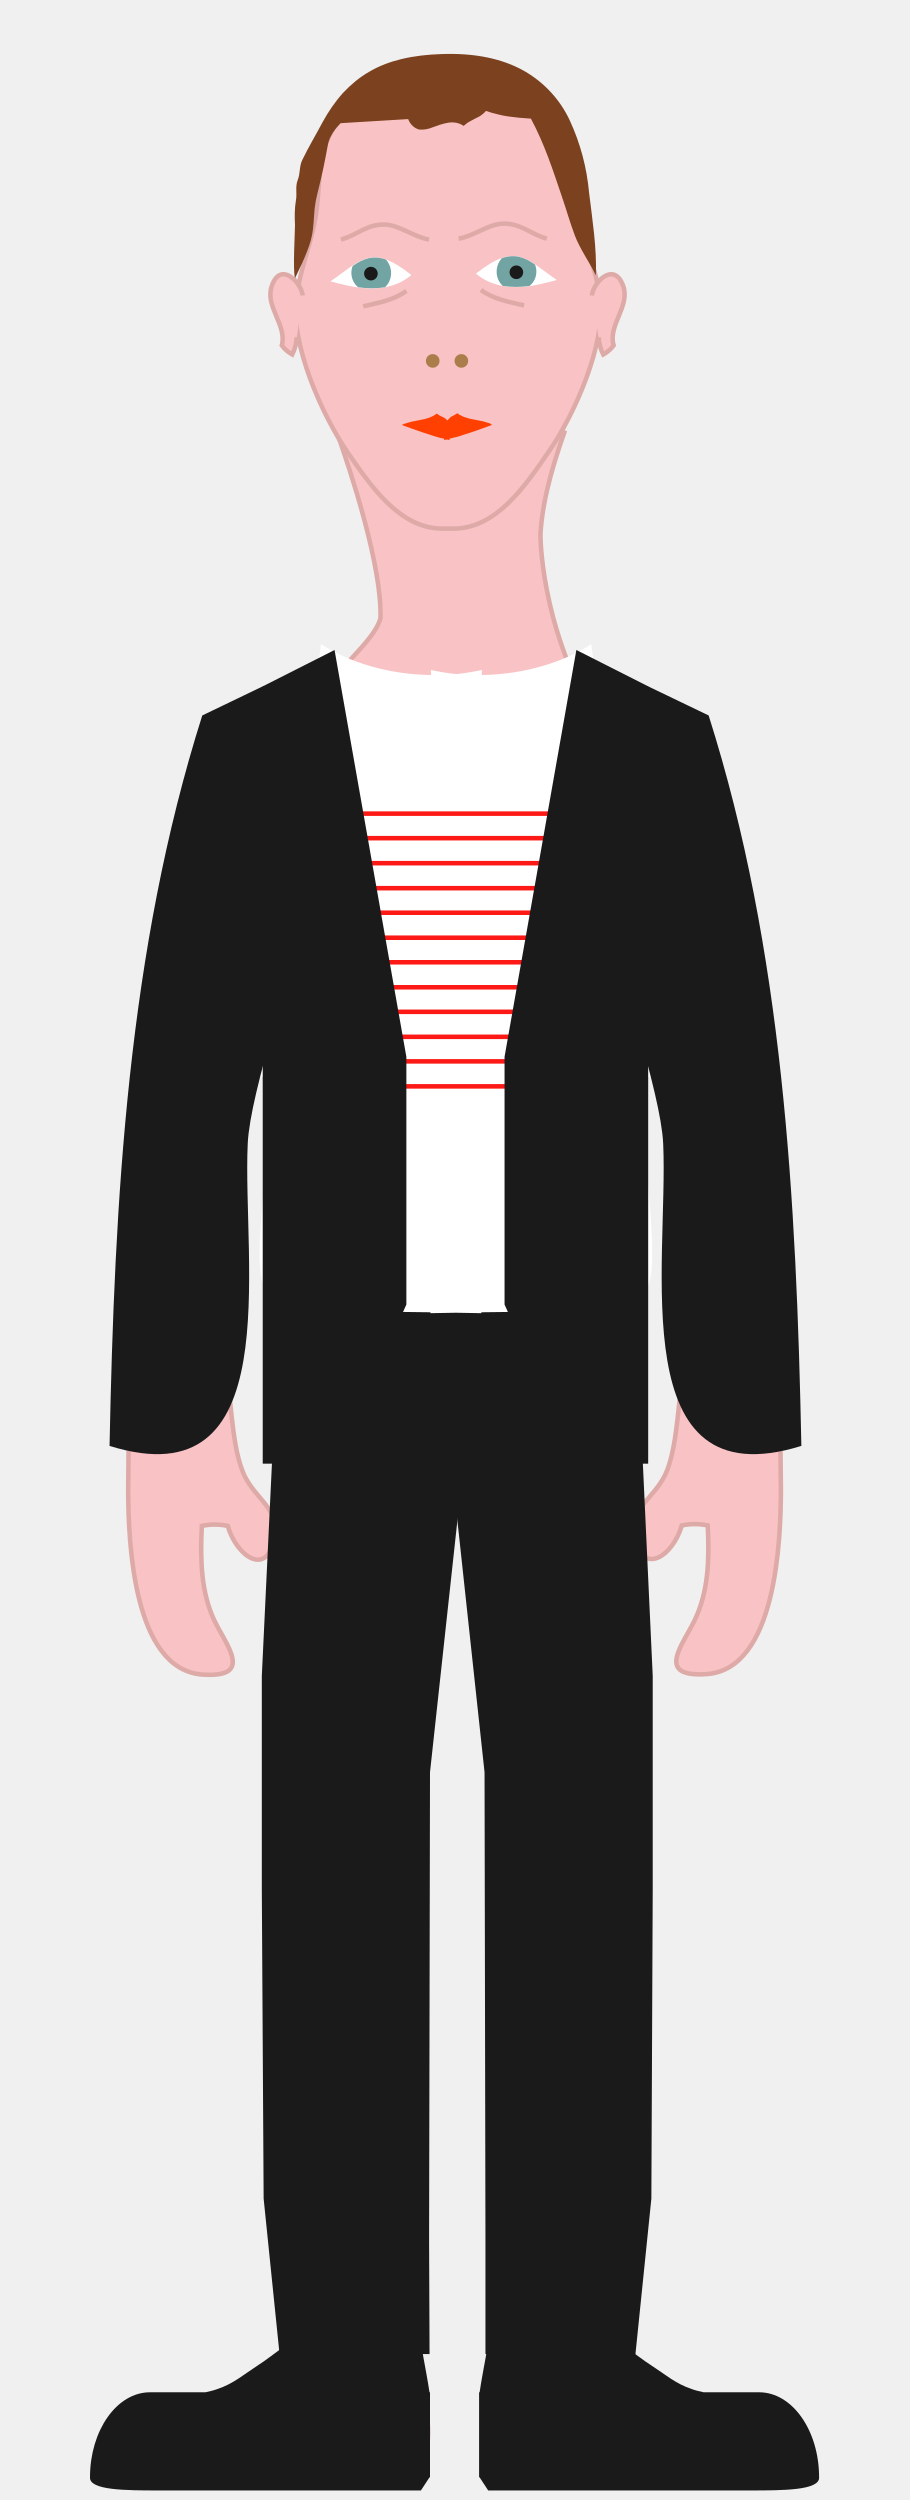
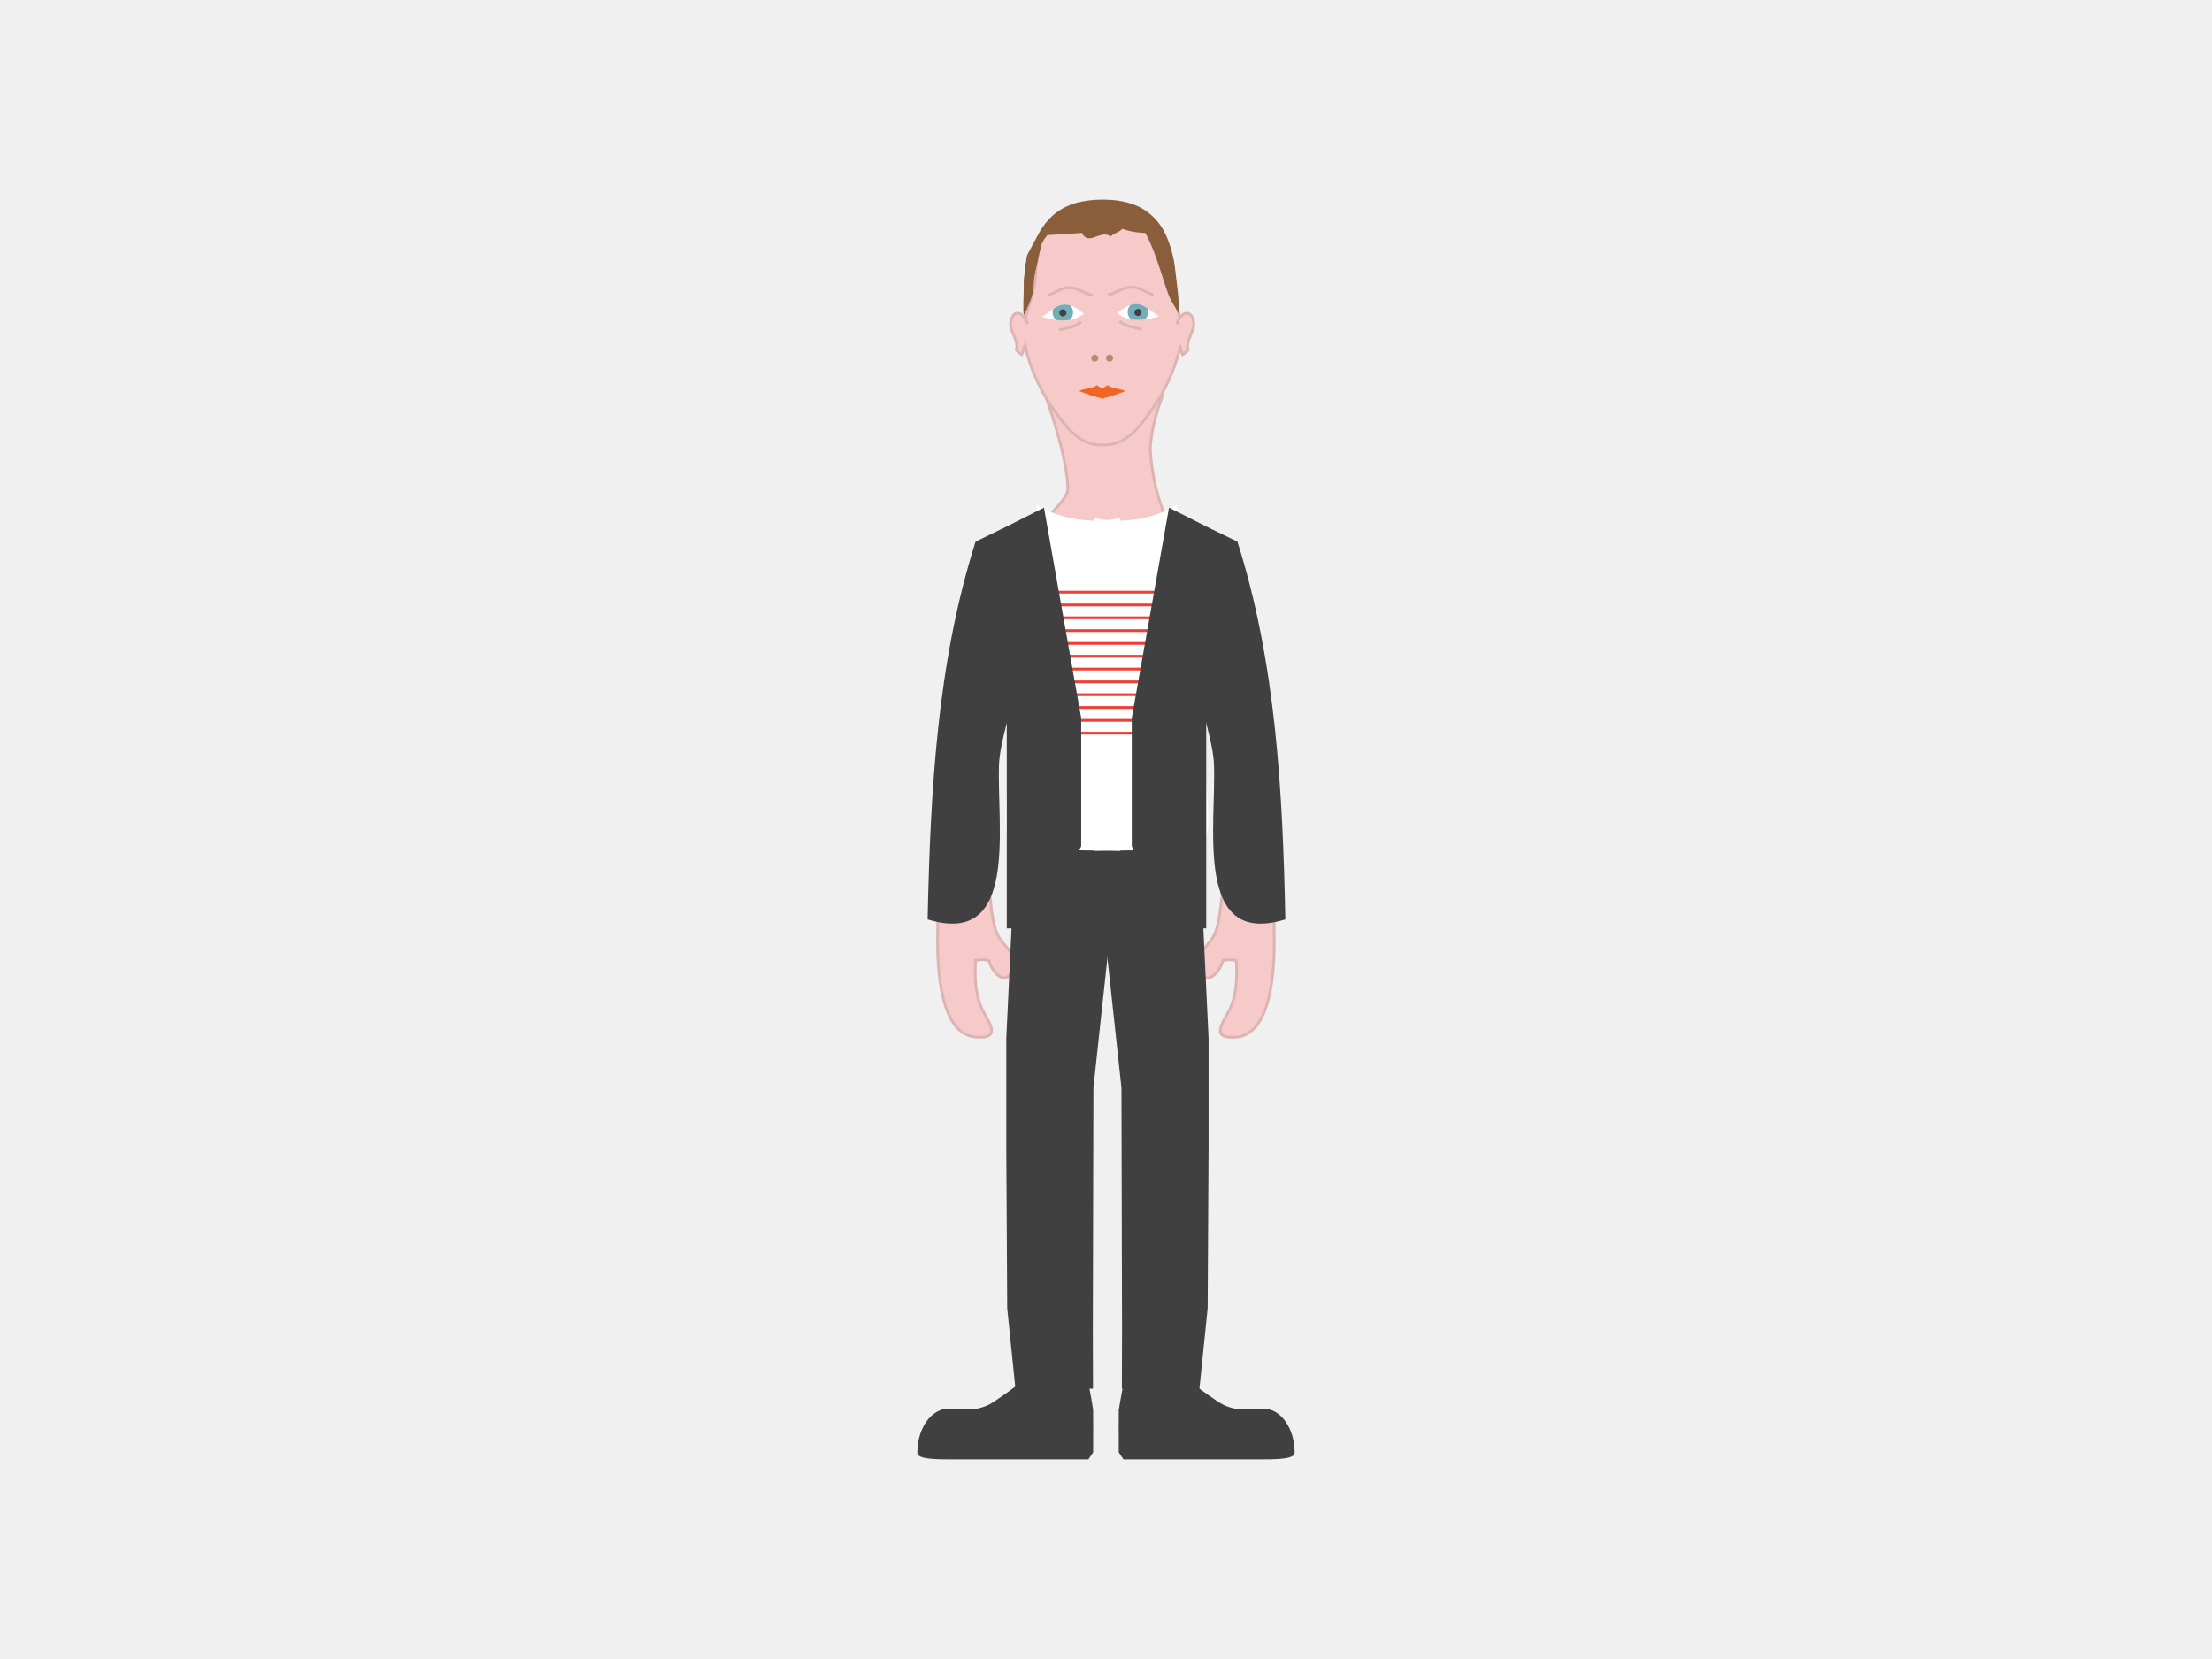
- <svg xmlns="http://www.w3.org/2000/svg" version="1.1" id="Layer_1" x="0px" y="0px" viewBox="0 0 200 550" style="enable-background:new 0 0 200 550;" xml:space="preserve">
-   <style type="text/css">
- 	.st0{fill:#F9C2C4;stroke:#DEAAA7;stroke-miterlimit:10;}
- 	.st1{fill:#1A1A1A;}
- 	.st2{fill:#FFFFFF;}
- 	.st3{fill:#72A4A3;}
- 	.st4{fill:none;stroke:#DEAAA7;stroke-miterlimit:10;}
- 	.st5{fill:#AB7D4A;}
- 	.st6{fill:#FF4000;}
- 	.st7{fill:#7C411E;}
- 	.st8{fill:none;stroke:#FD1A16;stroke-miterlimit:10;}
- </style>
-   <g>
-     <path class="st0" d="M74,94.8c3.3,9.2,10.1,30.1,9.7,41.2c-1.4,5.4-10.4,11.3-16.4,21.8c-1.3,2.2-3.3,3.9-4.7,6.1   c-5.1,6-12.4,10.8-16.6,17.4c-4.7,7.5-5.3,18-6.8,26.3c-7.1,39.6-10.8,79.8-11,120c0,11.6,1.1,39.7,16.3,40.8   c11.5,0.8,5.3-6.4,2.7-11.8c-2.9-6.1-3.2-13.1-2.8-20.9c1.9-0.4,3.8-0.4,5.7,0c2,6.9,9,11.6,10.4,2c0.9-6.2-5-8.2-7.2-14.2   c-2.5-6.6-2.3-16.2-4-24c-2-8.8,3.9-18,4-27.5c0.2-16.6-4-27.2-0.9-42.5c2-9.9,0.7-27.1,6.5-35.3v0.9c-4.2,16.1,0.2,42.3,0.2,58.2   c0,15.6-0.6,31.4,0.2,46.9c1.8,0.1,3.6,0.3,5.3,0.6l3.1,208.1v2.4c-0.2,0.7-0.3,1.3-0.3,2c-0.4,7.1-4.4,8.8-9.7,12   c-4.6,2.8-9.8,5.6-15.3,6.8c-4.6,1-12.7-0.3-13.8,5.3c-1.7,7.7,5.9,6.3,10.8,7.1c2.8,0.4,4.9,1.5,7.8,1.6c3.3,0.1,6.6-0.1,9.9-0.7   c6.6-0.9,13.3-1,20.1-1.7c5.9-0.6,15.4,1.5,16.7-5.3c1.5-8-3.2-15.5-2.3-23l0.1-4.2l0,0v-1.9l0,0l-3.1-204.7c3,0.4,6.1,0.7,9.4,0.8   v0.1h0.1c0.7,0,1.4,0,2.1,0s1.4,0,2.1,0h0.1v-0.1c3.3-0.1,6.4-0.4,9.4-0.8l-3.1,204.7l0,0v1.8l0,0l0.1,4.2c0.8,7.6-3.8,15-2.3,23   c1.3,6.8,10.7,4.7,16.7,5.3c6.8,0.7,13.5,0.7,20.1,1.7c3.3,0.5,6.6,0.7,9.9,0.7c2.9-0.1,5-1.2,7.8-1.6c4.9-0.8,12.5,0.6,10.9-7.1   c-1.2-5.5-9.2-4.3-13.8-5.3c-5.6-1.2-10.8-4-15.5-6.8c-5.2-3.2-9.3-4.8-9.7-12c-0.1-0.7-0.2-1.3-0.4-2v-2.4l3.1-208.1   c1.7-0.2,3.5-0.4,5.3-0.6c0.8-15.5,0.1-31.3,0.1-46.9c0-15.9,4.4-42.2,0.2-58.2v-0.9c5.8,8.2,4.5,25.4,6.5,35.3   c3.1,15.2-1.1,25.9-0.9,42.5c0.1,9.5,6,18.7,4,27.5c-1.7,7.8-1.5,17.3-4,24c-2.3,6-8.2,8-7.2,14.2c1.4,9.5,8.4,4.9,10.4-2   c1.9-0.4,3.8-0.4,5.7,0c0.4,7.8,0.1,14.7-2.9,20.9c-2.6,5.4-8.8,12.6,2.7,11.8c15.2-1.1,16.3-29.2,16.3-40.8   c-0.2-40.2-3.9-80.4-11-120c-1.5-8.4-2-18.8-6.8-26.3c-4.1-6.6-11.5-11.4-16.6-17.4c-1.4-2.2-5.4-3.9-6.7-6.1   c-12-20.8-11.8-40.2-11.8-40.2c0.5-8.7,3.6-17.6,5.4-22.8" />
-     <polygon class="st1" points="106.8,517.9 115,517.9 123.3,517.9 131.5,517.9 139.8,517.9 143.3,483.7 143.6,415.7 143.6,368.7    139.8,286.9 131.5,286.9 123.3,286.9 115,286.9 106.8,286.9 95.4,286.1 106.6,389.9 106.8,492.7  " />
-     <path class="st1" d="M94.5,526.4c-0.8-5.5-2.1-10.5-2.1-14.2c-5.8-0.3-17.2-3.3-22.4-1.1c-2.6,1.1-10.4,7.5-13.3,9.3   c-3.1,2-5.3,4-8.9,5.2c-0.8,0.3-1.7,0.5-2.6,0.7H33c-7.3,0-13.2,8.4-13.2,18.7l0,0c-0.2,2.9,8,2.9,15.3,2.9h57.5l1.9-2.9h0.1v-18.7   H94.5z" />
-     <path class="st1" d="M105.5,526.4c0.8-5.5,2.1-10.5,2.1-14.2c5.8-0.3,17.2-3.3,22.4-1.1c2.6,1.1,10.4,7.5,13.3,9.3   c3.1,2,5.3,4,8.9,5.2c0.8,0.3,1.7,0.5,2.6,0.7H167c7.3,0,13.2,8.4,13.2,18.7l0,0c0.2,2.9-8,2.9-15.3,2.9h-57.5l-1.9-2.9h-0.1v-18.7   H105.5z" />
-     <path class="st0" d="M132,65.4c-0.8-6-3.4-11.6-4.4-17.5s-0.4-12-2.8-17.5c-5-11.7-15.5-16-26.3-15.5c-10.8-0.5-21.2,3.8-26.3,15.5   c-2.4,5.5-1.8,11.7-2.8,17.5S66,59.4,65.2,65.4c-1.4,10.2,5.7,26,11.2,34c5.2,7.6,11.5,16.8,20.8,16.9c0.4,0,0.9,0,1.4,0   s0.9,0,1.3,0c9.3-0.1,15.6-9.3,20.8-16.9C126.3,91.4,133.4,75.6,132,65.4z" />
-     <path class="st0" d="M130.2,65c0.4-3,4.9-7.6,6.9-2.1c1.6,4.5-3.4,8.6-2.1,13.1c-0.6,0.8-1.4,1.5-2.3,2c-0.6-1.2-0.9-2.5-1-3.8" />
-     <path class="st2" d="M104.7,60.2c8.9-7.1,11.2-3.1,17.8,1.4C118,62.8,110.5,65,104.7,60.2" />
-     <path class="st3" d="M118,59.7c0-0.5-0.1-1-0.3-1.5c-2.3-1.6-4.4-2.4-7.3-1.4c-1.6,1.8-1.5,4.5,0.2,6.1c0,0,0,0,0,0   c1.9,0.3,3.9,0.3,5.9,0C117.5,62.1,118,61,118,59.7z" />
-     <circle class="st1" cx="113.6" cy="59.9" r="1.5" />
-     <path class="st4" d="M105.8,63.8c2.9,2.1,6.2,2.6,9.5,3.4" />
-     <path class="st4" d="M100.9,52.5c3.2-0.5,6.6-3.2,9.7-3.3c4.1-0.1,6,2.3,9.7,3.3" />
-     <path class="st2" d="M90.5,60.5c-8.9-7.1-11.2-3.1-17.8,1.4C77.3,63.1,84.8,65.3,90.5,60.5" />
-     <path class="st3" d="M77.3,60c0-0.5,0.1-1,0.3-1.5c2.3-1.6,4.4-2.4,7.3-1.4c1.6,1.8,1.5,4.5-0.2,6.1c0,0,0,0,0,0   c-1.9,0.3-3.9,0.3-5.9,0C77.8,62.4,77.3,61.2,77.3,60z" />
-     <circle class="st1" cx="81.6" cy="60.2" r="1.5" />
-     <path class="st4" d="M89.4,64c-2.9,2.1-6.2,2.6-9.5,3.4" />
-     <path class="st4" d="M94.4,52.7c-3.2-0.5-6.6-3.2-9.7-3.3c-4.1-0.1-6,2.3-9.7,3.3" />
-     <circle class="st5" cx="95.2" cy="79.4" r="1.5" />
-     <circle class="st5" cx="101.5" cy="79.4" r="1.5" />
-     <path class="st6" d="M107.3,93c-0.3-0.1-0.7-0.2-1-0.3l-1-0.2l-1-0.2l-1-0.2c-0.3-0.1-0.6-0.2-1-0.3c-0.3-0.1-0.6-0.2-0.9-0.4   c-0.3-0.1-0.5-0.3-0.8-0.5c-0.1,0.1-0.2,0.2-0.3,0.2l-0.3,0.2l-0.4,0.2l-0.4,0.2L98.9,92l-0.3,0.3l-0.2,0.2l-0.2-0.2L97.9,92   l-0.4-0.2l-0.4-0.2l-0.4-0.2l-0.3-0.2c-0.1-0.1-0.2-0.2-0.3-0.2c-0.3,0.2-0.5,0.3-0.8,0.5c-0.3,0.1-0.6,0.3-0.9,0.4   c-0.3,0.1-0.6,0.2-1,0.3l-1,0.2l-1,0.2l-1,0.2c-0.3,0.1-0.7,0.2-1,0.3c-0.3,0.1-0.7,0.2-1,0.4l2.2,0.8c0.8,0.3,1.7,0.6,2.6,0.9   s1.9,0.6,2.8,0.9c0.6,0.2,1.1,0.3,1.7,0.4v0.3l0.6-0.1l0.6,0.1v-0.3c0.6-0.1,1.1-0.3,1.7-0.4c1-0.3,1.9-0.6,2.8-0.9   s1.8-0.6,2.6-0.9l2.2-0.8C108,93.2,107.7,93.1,107.3,93z" />
-     <path class="st0" d="M66.6,65c-0.4-3-4.9-7.6-6.8-2.1c-1.6,4.5,3.4,8.6,2.2,13.1c0.6,0.8,1.4,1.5,2.3,2c0.6-1.2,0.9-2.5,1-3.8" />
-     <path class="st7" d="M89.8,26.2c0.4,1.1,1.3,2,2.4,2.3c1,0.1,2.1-0.1,3-0.5c1.1-0.4,2.2-0.8,3.4-1c1.2-0.2,2.4,0,3.4,0.7   c0.4-0.3,0.8-0.7,1.2-0.9c0.4-0.2,0.9-0.5,1.3-0.7c0.4-0.2,0.9-0.4,1.3-0.7c0.4-0.3,0.8-0.6,1.1-1c0.8,0.3,1.6,0.5,2.4,0.7   s1.6,0.4,2.4,0.5s1.6,0.2,2.5,0.3s1.7,0.1,2.6,0.2c1.5,2.8,2.7,5.6,3.8,8.5c1.1,2.9,2,5.7,3,8.6s1.8,5.8,2.9,8.7s3.2,5.8,4.6,8.7   c0.2-6.2-0.8-12.4-1.5-18.2c-0.5-5.5-1.9-10.8-4.2-15.8c-2.1-4.6-5.7-8.5-10.1-11c-4.6-2.6-10.6-4-18.3-3.7   c-2.9,0.1-5.8,0.4-8.7,1.1c-2.5,0.6-4.9,1.5-7.1,2.8c-2.1,1.2-4,2.8-5.7,4.6c-1.8,2-3.3,4.2-4.6,6.6c-0.7,1.3-1.4,2.6-2.2,4   s-1.5,2.8-2.2,4.2s-0.4,2.9-1,4.4s-0.1,3-0.4,4.5c-0.3,1.8-0.3,3.6-0.2,5.4c0,1.4-0.5,10,0,11.7c0.5-1.1,2.6-5.1,3.5-8.4   s0.4-6.2,1.4-10.1s1.8-7.8,2.3-10.7s2.9-4.8,2.8-4.9" />
-     <polygon class="st1" points="94.5,517.9 86.2,517.9 78,517.9 69.7,517.9 61.5,517.9 58,483.7 57.6,415.7 57.6,368.7 61.5,286.9    69.7,286.9 78,286.9 86.2,286.9 94.5,286.9 105.9,286.1 94.6,389.9 94.4,492.7  " />
-     <path class="st2" d="M154.5,180.4c-8-11.6-23.5-24.2-24.4-38.7c-6.4,4.2-15.3,6.7-24.1,6.8v-1.1c-1.9,0.4-3.7,0.7-5.6,0.9   c-1.9-0.2-3.8-0.5-5.6-0.9v1.1c-8.9-0.1-17.7-2.6-24.2-6.8c-0.9,14.5-16.4,27.1-24.4,38.7c-12.3,18-16,37.4-14.6,59.1   c5.1-5.1,22.2-4.4,28.6-1.8c-0.5,10.5-2.3,22.1-2.9,32.4c-0.8,14.5,0.3,18.4,14.6,18.4c7.6,0,15.2,0.1,22.8,0.2v0.2l5.6-0.1   l5.6,0.1v-0.2c7.6-0.1,15.2-0.2,22.8-0.2c14.3,0,15.4-3.9,14.6-18.4c-0.5-10.3-2.4-21.9-2.9-32.4c6.4-2.6,23.6-3.3,28.6,1.8   C170.5,217.9,166.9,198.4,154.5,180.4z" />
-     <line class="st8" x1="72.8" y1="179" x2="127.9" y2="179" />
-     <line class="st8" x1="72.8" y1="189.9" x2="127.9" y2="189.9" />
-     <line class="st8" x1="72.8" y1="184.4" x2="127.9" y2="184.4" />
-     <line class="st8" x1="72.8" y1="195.4" x2="127.9" y2="195.4" />
-     <line class="st8" x1="72.8" y1="206.3" x2="127.9" y2="206.3" />
-     <line class="st8" x1="72.8" y1="200.8" x2="127.9" y2="200.8" />
-     <line class="st8" x1="72.8" y1="211.7" x2="127.9" y2="211.7" />
-     <line class="st8" x1="72.8" y1="222.6" x2="127.9" y2="222.6" />
-     <line class="st8" x1="72.8" y1="217.2" x2="127.9" y2="217.2" />
-     <line class="st8" x1="72.8" y1="228.1" x2="127.9" y2="228.1" />
-     <line class="st8" x1="72.8" y1="239" x2="127.9" y2="239" />
-     <line class="st8" x1="72.8" y1="233.5" x2="127.9" y2="233.5" />
-     <polygon class="st1" points="89.4,287 73.6,322 57.8,322 57.8,232.5 57.8,151 73.6,143 73.6,143 89.4,232.5  " />
-     <path class="st1" d="M57.8,151c33.7-2.6-2.2,77.5-3.3,100.6c-1.2,26.4,8.8,78.7-30.4,66.5c1.1-54.1,4-109,20.4-160.7" />
-     <polygon class="st1" points="111,287 126.8,322 142.6,322 142.6,232.5 142.6,151 126.8,143 126.8,143 111,232.5  " />
-     <path class="st1" d="M142.6,151c-33.7-2.6,2.2,77.5,3.3,100.6c1.2,26.4-8.9,78.7,30.4,66.5c-1.1-54.1-4-109-20.4-160.7" />
-   </g>
+ <svg xmlns="http://www.w3.org/2000/svg" id="Layer_2" data-name="Layer 2" viewBox="0 0 800 600">
+   <defs>
+     <style>.cls-1{fill:#f6cac9;}.cls-1,.cls-5{stroke:#dcb5b3;}.cls-1,.cls-5,.cls-9{stroke-miterlimit:10;}.cls-2{fill:#404041;}.cls-3{fill:#fff;}.cls-4{fill:#74acb8;}.cls-5,.cls-9{fill:none;}.cls-6{fill:#b18e6a;}.cls-7{fill:#f16522;}.cls-8{fill:#8a5d3b;}.cls-9{stroke:#ee4036;}</style>
+   </defs>
+   <path class="cls-1" d="M377.93,142.57c2.79,7.85,8.57,25.54,8.23,35-1.21,4.6-8.8,9.63-13.91,18.54-1.09,1.89-2.8,3.34-4,5.19-4.31,5.1-10.58,9.17-14.11,14.76-4,6.35-4.48,15.26-5.73,22.36a599.55,599.55,0,0,0-9.33,102c0,9.85.92,33.74,13.83,34.66,9.81.7,4.49-5.46,2.32-10-2.48-5.2-2.76-11.13-2.42-17.72a10.6,10.6,0,0,1,4.82,0c1.72,5.88,7.61,9.82,8.83,1.74.8-5.29-4.21-7-6.13-12.09-2.14-5.66-1.93-13.76-3.41-20.38-1.67-7.49,3.33-15.26,3.41-23.35.13-14.12-3.42-23.17-.81-36.12,1.71-8.46.61-23.06,5.53-30v.74c-3.55,13.65.18,36,.18,49.48,0,13.23-.54,26.66.13,39.82,1.54.13,3,.29,4.52.48l2.65,176.88,0,2a11.53,11.53,0,0,0-.3,1.67c-.33,6.06-3.78,7.47-8.24,10.17-3.95,2.39-8.39,4.78-13.14,5.76-3.95.81-10.75-.24-11.77,4.47-1.4,6.52,5,5.37,9.23,6,2.36.36,4.14,1.25,6.64,1.35a48.05,48.05,0,0,0,8.42-.56c5.59-.8,11.3-.85,17.09-1.43,5-.51,13.07,1.3,14.16-4.51,1.27-6.81-2.69-13.14-2-19.57l.06-3.56h0v-1.57h0l-2.61-174c2.57.32,5.23.56,8,.68v.08h.1c.61,0,1.19,0,1.78,0s1.17,0,1.78,0h.1v-.08c2.78-.12,5.44-.36,8-.68l-2.61,174h0v1.57h0l.06,3.56c.7,6.43-3.26,12.76-2,19.57,1.09,5.81,9.12,4,14.16,4.51,5.79.58,11.5.63,17.09,1.43A48.05,48.05,0,0,0,445,526c2.5-.1,4.28-1,6.64-1.35,4.19-.65,10.63.5,9.23-6-1-4.71-7.82-3.66-11.77-4.47-4.75-1-9.19-3.37-13.14-5.76-4.46-2.7-7.91-4.11-8.24-10.17a11.53,11.53,0,0,0-.3-1.67l0-2,2.65-176.88c1.48-.19,3-.35,4.52-.48.67-13.16.13-26.59.13-39.82,0-13.52,3.73-35.83.18-49.48v-.74c4.92,7,3.82,21.58,5.53,30,2.61,12.95-.94,22-.81,36.12.08,8.09,5.08,15.86,3.41,23.35-1.48,6.62-1.27,14.72-3.41,20.38-1.92,5.09-6.93,6.8-6.13,12.09,1.22,8.08,7.11,4.14,8.83-1.74a10.6,10.6,0,0,1,4.82,0c.34,6.59.06,12.52-2.42,17.72-2.17,4.55-7.49,10.71,2.32,10,12.91-.92,13.84-24.81,13.83-34.66a599.55,599.55,0,0,0-9.33-102c-1.25-7.1-1.73-16-5.73-22.36-3.53-5.59-9.8-9.66-14.11-14.76-1.2-1.85-4.61-3.3-5.7-5.19A74.63,74.63,0,0,1,416,162c.43-7.43,3-15,4.59-19.38" />
+   <polygon class="cls-2" points="405.74 502.22 412.76 502.22 419.77 502.22 426.78 502.22 433.79 502.22 436.77 473.15 437.1 415.35 437.1 375.4 433.79 305.87 426.78 305.87 419.77 305.87 412.76 305.87 405.74 305.87 396.07 305.16 405.59 393.42 405.8 480.8 405.74 502.22" />
+   <path class="cls-2" d="M395.29,509.47c-.68-4.65-1.77-8.92-1.8-12.06-4.92-.23-14.59-2.82-19.06-.91-2.18.94-8.87,6.35-11.29,7.93-2.62,1.71-4.5,3.44-7.55,4.43-.67.22-1.42.42-2.24.61H343c-6.21,0-11.24,7.11-11.24,15.89h0c-.17,2.45,6.8,2.45,13,2.45h48.88l1.65-2.45h.06V509.47Z" />
+   <path class="cls-2" d="M404.71,509.47c.68-4.65,1.77-8.92,1.8-12.06,4.92-.23,14.59-2.82,19.06-.91,2.18.94,8.87,6.35,11.29,7.93,2.62,1.71,4.5,3.44,7.55,4.43.67.22,1.42.42,2.24.61H457c6.21,0,11.24,7.11,11.24,15.89h0c.17,2.45-6.8,2.45-13,2.45H406.32l-1.65-2.45h-.06V509.47Z" />
+   <path class="cls-1" d="M427.23,117.58c-.69-5.08-2.93-9.83-3.74-14.85s-.33-10.18-2.34-14.85C416.87,78,408,74.31,398.83,74.74c-9.17-.43-18,3.22-22.32,13.14-2,4.67-1.55,9.94-2.34,14.85s-3.06,9.77-3.74,14.85c-1.18,8.71,4.87,22.13,9.54,28.93,4.46,6.49,9.77,14.3,17.71,14.39.39,0,.77,0,1.15,0l1.14,0c7.94-.09,13.26-7.9,17.72-14.39C422.36,139.71,428.41,126.29,427.23,117.58Z" />
+   <path class="cls-1" d="M425.66,117.23c.32-2.54,4.14-6.48,5.82-1.78,1.37,3.83-2.9,7.32-1.83,11.12a6.68,6.68,0,0,1-1.94,1.68,8.66,8.66,0,0,1-.88-3.25" />
+   <path class="cls-3" d="M404,113.21c7.56-6,9.55-2.63,15.12,1.22-3.84,1-10.23,2.86-15.12-1.22" />
+   <path class="cls-4" d="M415.26,112.79a3.81,3.81,0,0,0-.24-1.31c-2-1.33-3.73-2-6.18-1.19a3.66,3.66,0,0,0-1,2.5,3.71,3.71,0,0,0,1.21,2.74,16.3,16.3,0,0,0,5,0A3.71,3.71,0,0,0,415.26,112.79Z" />
+   <path class="cls-2" d="M412.84,113a1.28,1.28,0,1,1-1.28-1.28A1.28,1.28,0,0,1,412.84,113Z" />
+   <path class="cls-5" d="M404.93,116.25c2.42,1.82,5.25,2.25,8.05,2.86" />
+   <path class="cls-5" d="M400.72,106.61c2.69-.45,5.6-2.72,8.23-2.78,3.46-.09,5.14,2,8.23,2.78" />
+   <path class="cls-3" d="M392,113.41c-7.56-6-9.55-2.62-15.12,1.23,3.84,1,10.23,2.85,15.12-1.23" />
+   <path class="cls-4" d="M380.7,113a3.81,3.81,0,0,1,.24-1.31c2-1.33,3.74-2,6.18-1.2a3.69,3.69,0,0,1-.23,5.24,16.31,16.31,0,0,1-5,0A3.72,3.72,0,0,1,380.7,113Z" />
+   <path class="cls-2" d="M383.12,113.15a1.28,1.28,0,1,0,1.28-1.28A1.28,1.28,0,0,0,383.12,113.15Z" />
+   <path class="cls-5" d="M391,116.45c-2.42,1.82-5.25,2.25-8,2.86" />
+   <path class="cls-5" d="M395.24,106.81c-2.69-.44-5.6-2.71-8.23-2.78-3.46-.08-5.14,2-8.23,2.78" />
+   <path class="cls-6" d="M397.2,129.53a1.27,1.27,0,1,1-1.26-1.27A1.26,1.26,0,0,1,397.2,129.53Z" />
+   <path class="cls-6" d="M402.56,129.53a1.27,1.27,0,1,1-1.26-1.27A1.26,1.26,0,0,1,402.56,129.53Z" />
+   <path class="cls-7" d="M406.2,141.09l-.86-.25-.88-.2-.87-.19c-.29-.06-.58-.12-.86-.2s-.55-.14-.82-.23a5.61,5.61,0,0,1-.75-.31,4.33,4.33,0,0,1-.69-.41,2.23,2.23,0,0,1-.22.21l-.27.18-.29.18-.31.18a3.28,3.28,0,0,0-.31.2,3.06,3.06,0,0,0-.29.21l-.16.16-.17-.16a2.16,2.16,0,0,0-.29-.21l-.3-.2-.31-.18-.3-.18-.27-.18-.22-.21a4.23,4.23,0,0,1-.68.41,5.75,5.75,0,0,1-.76.31c-.26.09-.53.16-.81.23s-.57.14-.86.2l-.88.19-.87.2-.86.25c-.28.1-.56.21-.82.33l1.83.67c.69.25,1.43.52,2.2.78s1.59.51,2.42.75c.47.13,1,.25,1.44.36l0,.23c.18,0,.35-.08.53-.12l.52.12V144q.72-.16,1.44-.36c.82-.24,1.63-.49,2.41-.75s1.52-.53,2.2-.78l1.83-.67Q406.62,141.24,406.2,141.09Z" />
+   <path class="cls-1" d="M371.57,117.23c-.31-2.54-4.14-6.48-5.82-1.78-1.36,3.83,2.9,7.32,1.83,11.12a7,7,0,0,0,1.94,1.68,8.31,8.31,0,0,0,.88-3.25" />
+   <path class="cls-8" d="M391.35,84.24a2.9,2.9,0,0,0,2.06,1.92,5,5,0,0,0,2.55-.43,16.7,16.7,0,0,1,2.85-.86,3.87,3.87,0,0,1,2.91.63,5.76,5.76,0,0,1,1-.77c.36-.21.73-.39,1.1-.57a11.46,11.46,0,0,0,1.09-.59,5,5,0,0,0,1-.82c.66.24,1.33.45,2,.63s1.36.32,2,.44,1.4.21,2.12.28,1.46.13,2.22.16a64.16,64.16,0,0,1,3.25,7.24c.92,2.43,1.72,4.87,2.5,7.32s1.57,4.9,2.45,7.36,2.7,4.92,3.89,7.38c.18-5.25-.7-10.52-1.26-15.45a41.15,41.15,0,0,0-3.56-13.43A20.94,20.94,0,0,0,413,75.35c-3.92-2.19-9-3.35-15.53-3.14a36.52,36.52,0,0,0-7.39.94,22.91,22.91,0,0,0-6,2.37,20.13,20.13,0,0,0-4.84,3.91A25.87,25.87,0,0,0,375.37,85c-.57,1.09-1.19,2.22-1.83,3.38s-1.27,2.36-1.88,3.58-.33,2.46-.83,3.71-.07,2.53-.37,3.81a23.45,23.45,0,0,0-.18,4.57c0,1.2-.39,8.53,0,10a46.94,46.94,0,0,0,3-7.17c.75-2.87.38-5.23,1.16-8.6s1.5-6.64,2-9.08,2.46-4.08,2.35-4.17" />
+   <polygon class="cls-2" points="395.3 502.22 388.28 502.22 381.27 502.22 374.26 502.22 367.25 502.22 364.27 473.15 363.94 415.35 363.94 375.4 367.25 305.87 374.26 305.87 381.27 305.87 388.28 305.87 395.3 305.87 404.97 305.16 395.45 393.42 395.24 480.8 395.3 502.22" />
+   <path class="cls-3" d="M446.36,215.38c-6.77-9.87-20-20.53-20.74-32.87-5.48,3.6-13,5.69-20.53,5.81v-1a37.94,37.94,0,0,1-4.79.77,37.79,37.79,0,0,1-4.78-.77v1c-7.54-.12-15-2.21-20.53-5.81-.76,12.34-14,23-20.74,32.87-10.47,15.26-13.6,31.81-12.41,50.26,4.29-4.32,18.88-3.74,24.33-1.49-.45,9-2,18.81-2.45,27.57-.63,12.35.23,15.68,12.41,15.67,6.44,0,12.91.1,19.39.2v.14l4.78-.07,4.79.07v-.14c6.48-.1,13-.21,19.39-.2,12.17,0,13-3.32,12.41-15.67-.46-8.76-2-18.62-2.45-27.57,5.45-2.25,20-2.83,24.33,1.49C460,247.19,456.83,230.64,446.36,215.38Z" />
+   <line class="cls-9" x1="376.86" y1="214.16" x2="423.75" y2="214.16" />
+   <line class="cls-9" x1="376.86" y1="223.44" x2="423.75" y2="223.44" />
+   <line class="cls-9" x1="376.86" y1="218.8" x2="423.75" y2="218.8" />
+   <line class="cls-9" x1="376.86" y1="228.07" x2="423.75" y2="228.07" />
+   <line class="cls-9" x1="376.86" y1="237.34" x2="423.75" y2="237.34" />
+   <line class="cls-9" x1="376.86" y1="232.71" x2="423.75" y2="232.71" />
+   <line class="cls-9" x1="376.86" y1="241.98" x2="423.75" y2="241.98" />
+   <line class="cls-9" x1="376.86" y1="251.25" x2="423.75" y2="251.25" />
+   <line class="cls-9" x1="376.86" y1="246.62" x2="423.75" y2="246.62" />
+   <line class="cls-9" x1="376.86" y1="255.89" x2="423.75" y2="255.89" />
+   <line class="cls-9" x1="376.86" y1="265.16" x2="423.75" y2="265.16" />
+   <line class="cls-9" x1="376.86" y1="260.53" x2="423.75" y2="260.53" />
+   <polygon class="cls-2" points="391.03 306 377.57 335.75 364.11 335.75 364.11 259.68 364.11 190.4 377.57 183.6 377.57 183.6 391.03 259.68 391.03 306" />
+   <path class="cls-2" d="M364.11,190.4c28.62-2.25-1.89,65.9-2.78,85.56-1,22.41,7.52,66.88-25.85,56.54,1-46,3.36-92.69,17.35-136.61" />
+   <polygon class="cls-2" points="409.32 306 422.79 335.75 436.25 335.75 436.25 259.68 436.25 190.4 422.79 183.6 422.79 183.6 409.32 259.68 409.32 306" />
+   <path class="cls-2" d="M436.25,190.4c-28.62-2.25,1.89,65.9,2.78,85.56,1,22.41-7.52,66.88,25.84,56.54-.95-46-3.35-92.69-17.34-136.61" />
</svg>
